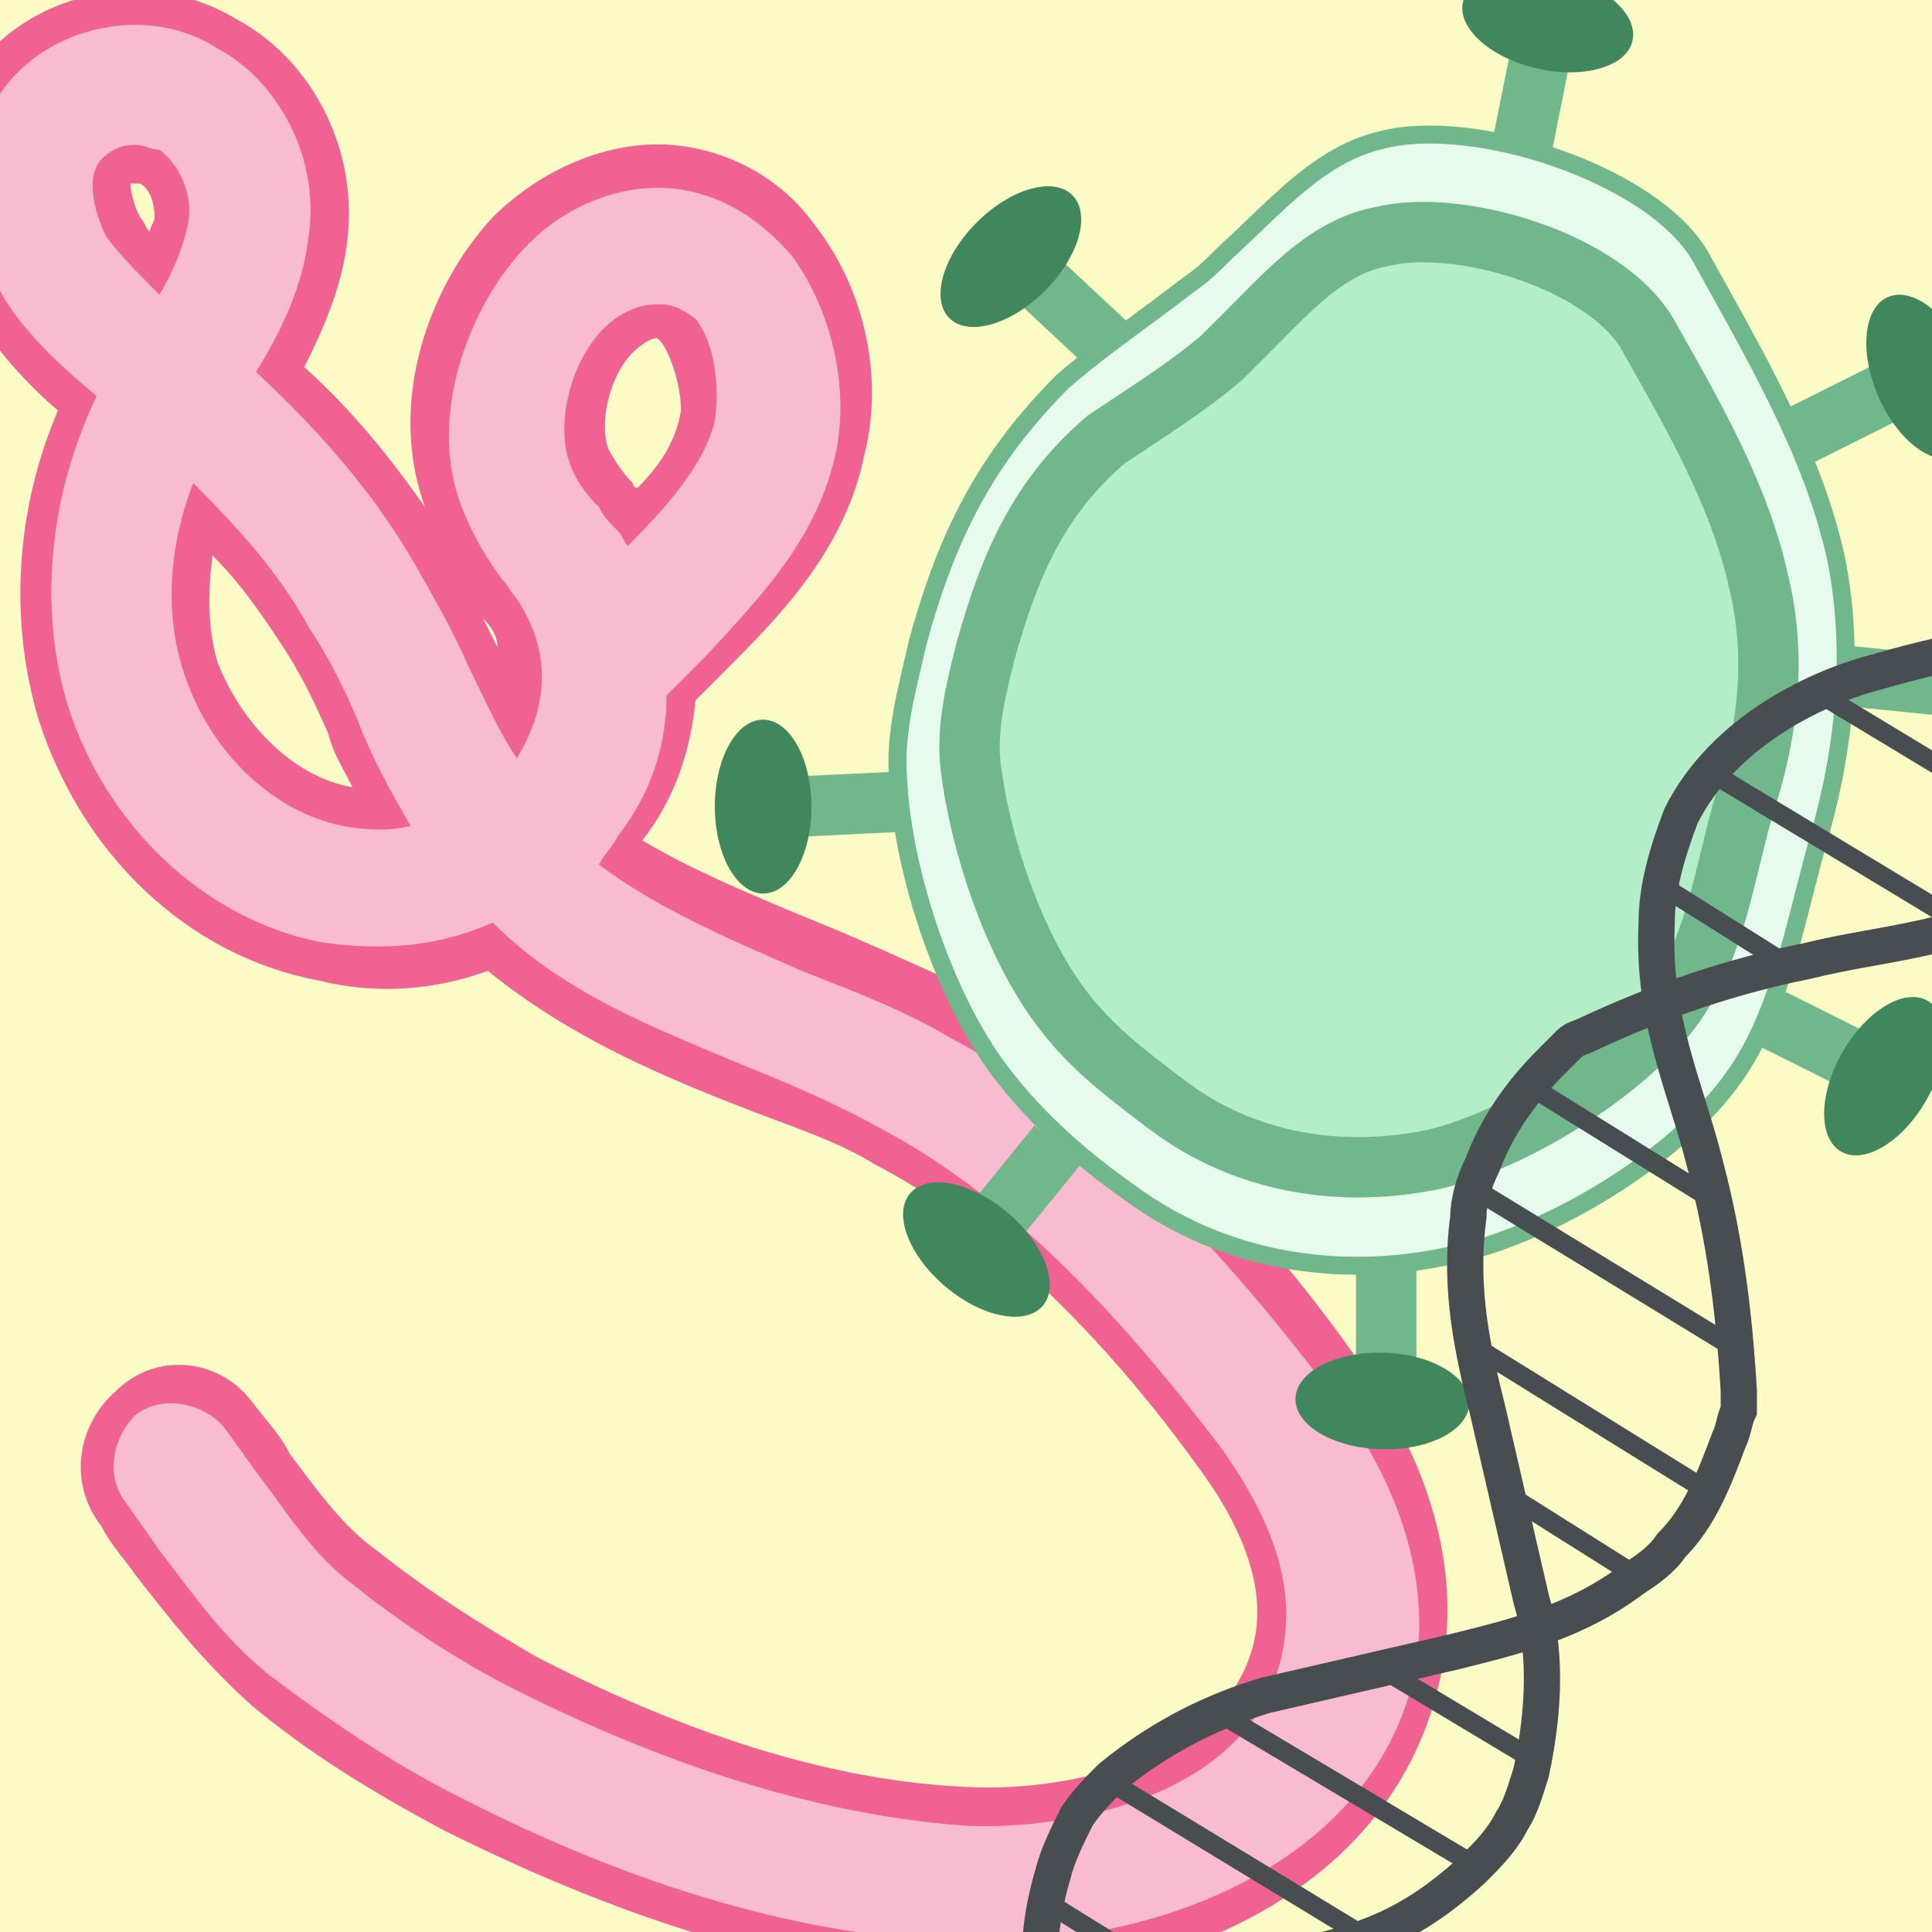
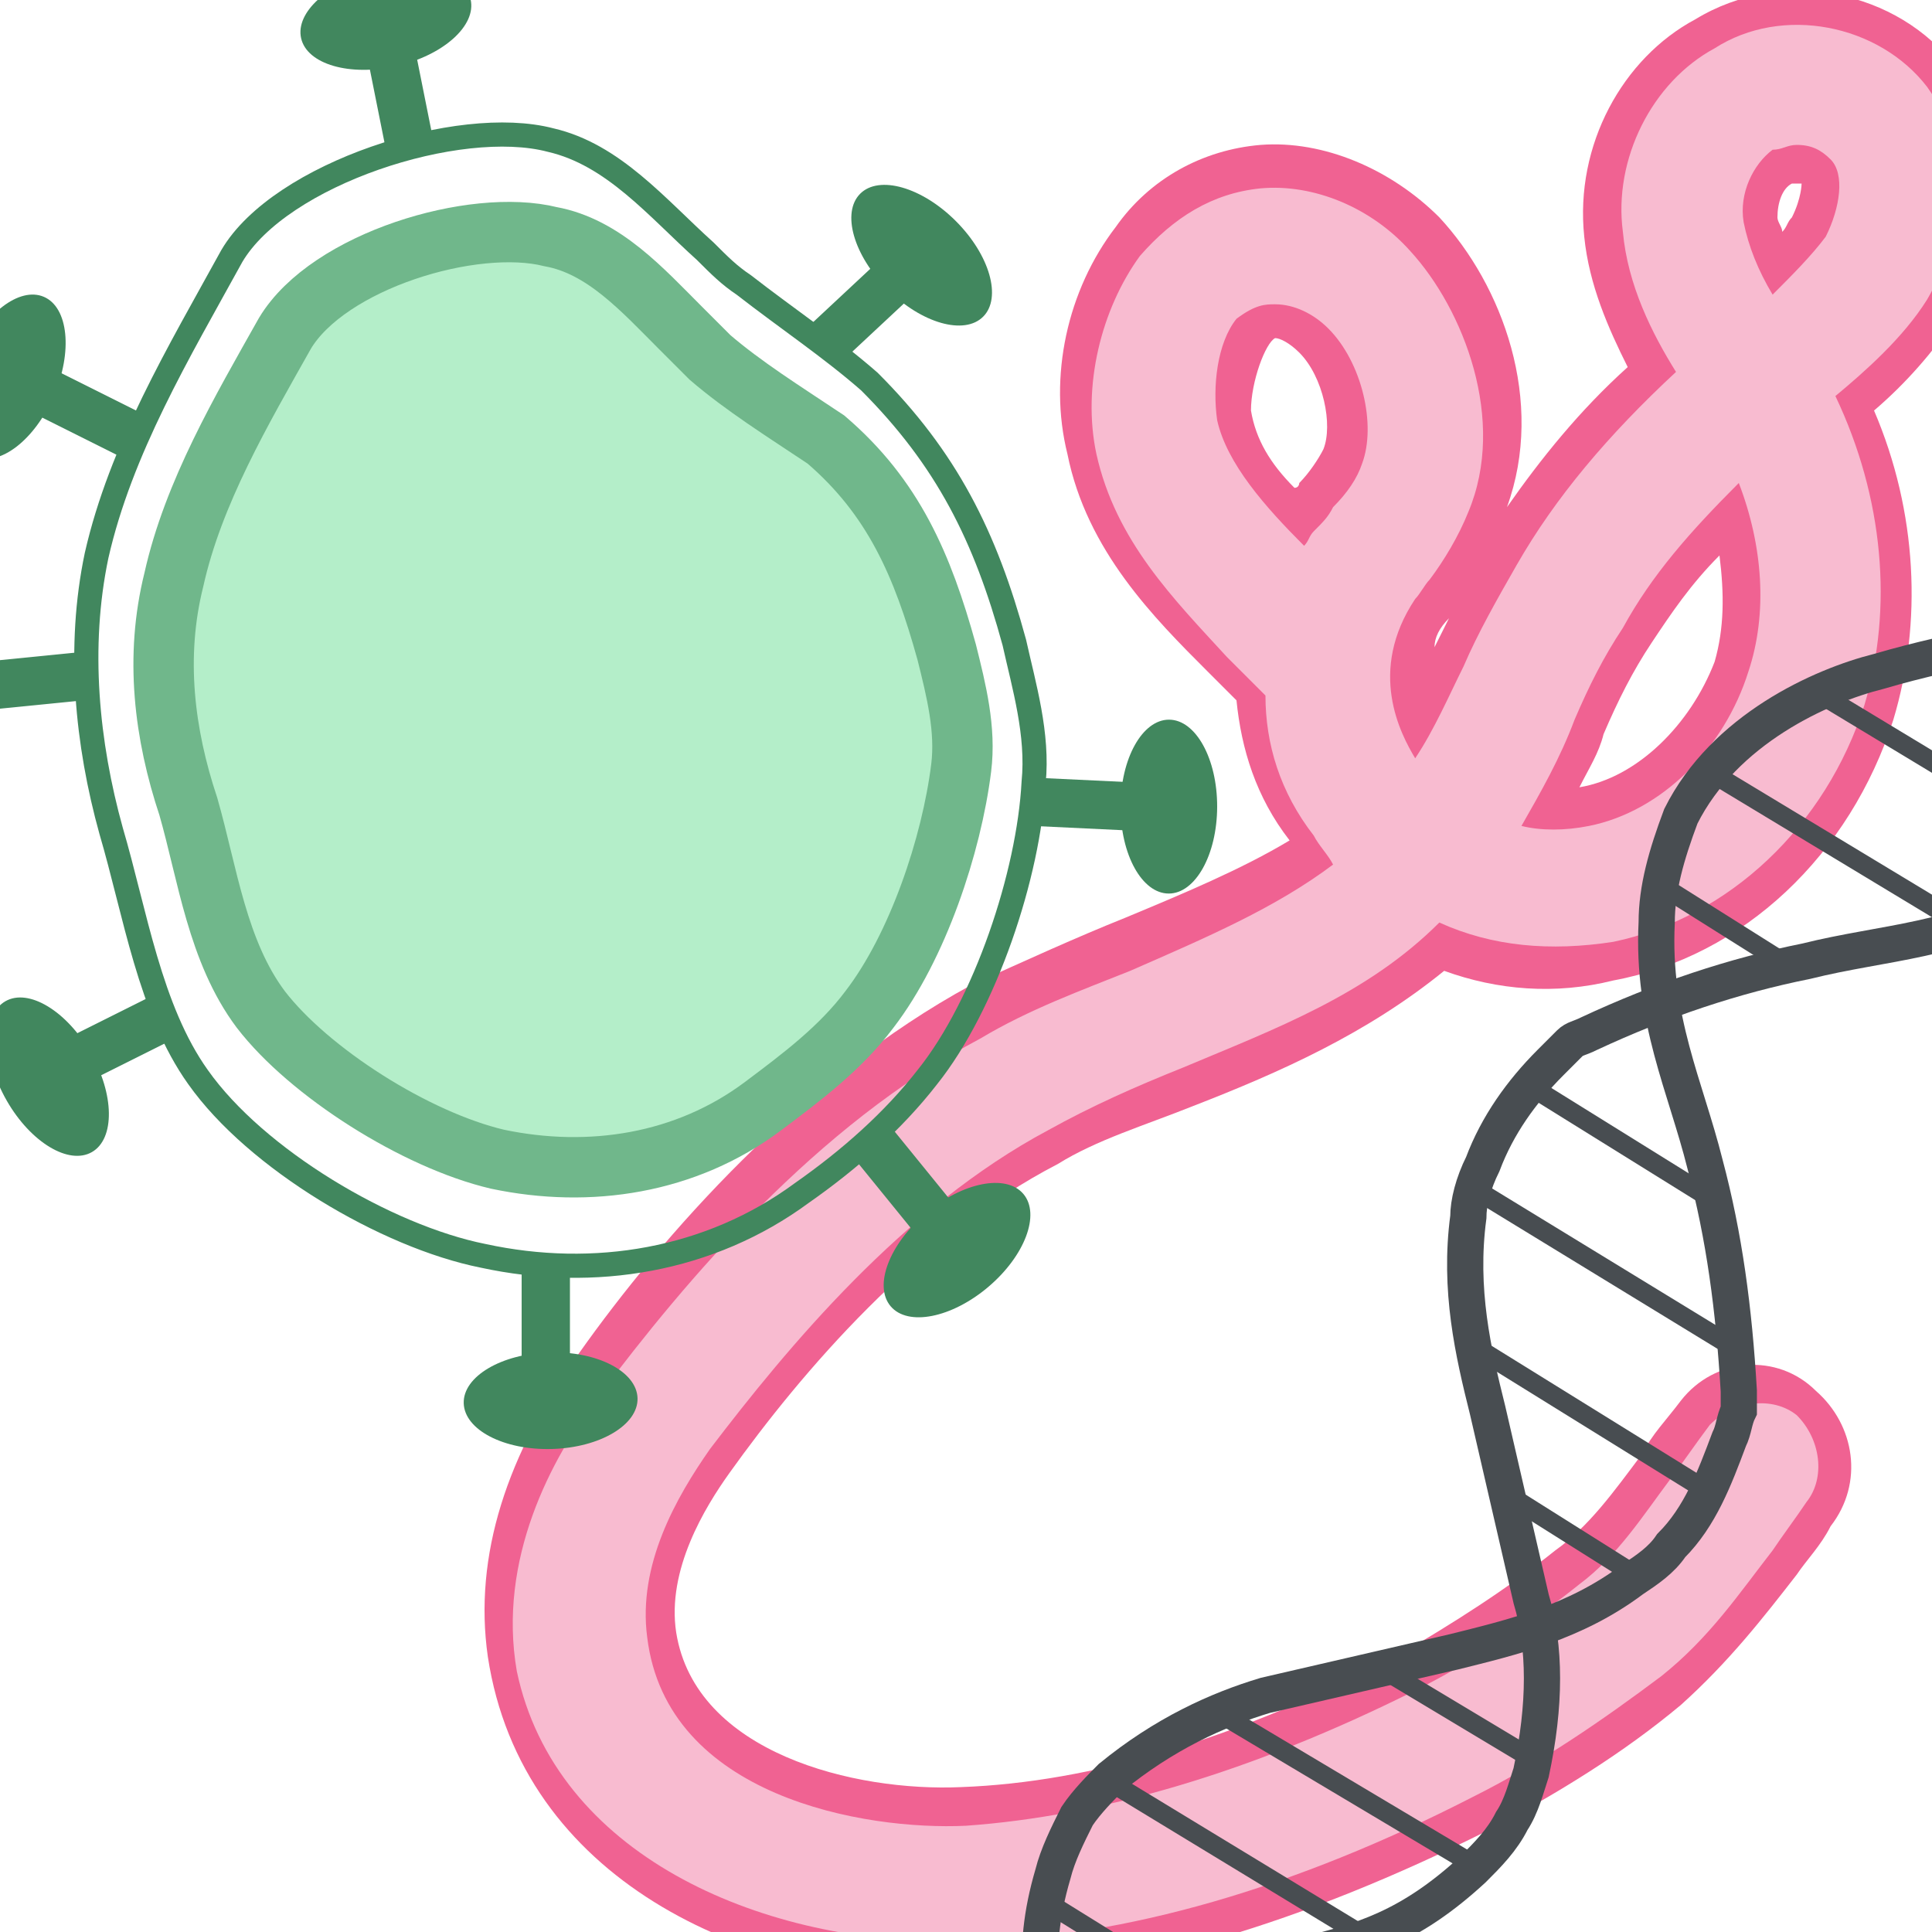
- <svg xmlns="http://www.w3.org/2000/svg" xmlns:xlink="http://www.w3.org/1999/xlink" version="1.1" x="0px" y="0px" viewBox="0 0 40 40" style="enable-background:new 0 0 40 40;" xml:space="preserve">
+ <svg xmlns="http://www.w3.org/2000/svg" xmlns:xlink="http://www.w3.org/1999/xlink" version="1.1" id="Layer_1" x="0px" y="0px" viewBox="0 0 40 40" style="enable-background:new 0 0 40 40;" xml:space="preserve">
  <style type="text/css">
- 	.st0{fill:#FBFCC5;}
- 	.st1{clip-path:url(#SVGID_2_);fill:#F06292;}
- 	.st2{clip-path:url(#SVGID_2_);fill:#F8BBD0;}
- 	.st3{clip-path:url(#SVGID_4_);}
- 	.st4{fill:none;stroke:#70B78B;stroke-width:1.25;stroke-miterlimit:10;}
- 	.st5{fill:#41875E;}
- 	.st6{fill:#E7FAEE;stroke:#70B78B;stroke-width:0.372;stroke-miterlimit:10;}
- 	.st7{fill:#B4EEC9;stroke:#70B78B;stroke-width:1.25;stroke-miterlimit:10;}
- 	.st8{clip-path:url(#SVGID_6_);}
- 	.st9{fill:none;stroke:#484D51;stroke-width:0.75;stroke-miterlimit:10;}
- 	.st10{fill:none;stroke:#484D51;stroke-width:0.4;stroke-miterlimit:10;}
+ 	.st0{clip-path:url(#ebola_rect_mask);fill:#F06292;}
+ 	.st1{clip-path:url(#SVGID_4_);fill:#F8BBD0;}
+ 	.st2{clip-path:url(#lassa_rect_mask);}
+ 	.st3{fill:none;stroke:#41875E;stroke-miterlimit:10;}
+ 	.st4{fill:#41875E;}
+ 	.st5{fill:none;stroke:#41875E;stroke-width:0.5;stroke-miterlimit:10;}
+ 	.st6{fill:#B4EEC9;stroke:#70B78B;stroke-width:1.25;stroke-miterlimit:10;}
+ 	.st7{clip-path:url(#dna_rect_mask);}
+ 	.st8{fill:none;stroke:#484D51;stroke-width:0.75;stroke-miterlimit:10;}
+ 	.st9{fill:none;stroke:#484D51;stroke-width:0.4;stroke-miterlimit:10;}
</style>
-   <g id="Layer_4">
-     <rect class="st0" width="40" height="40" />
-   </g>
  <g id="ebola">
    <g>
-       <defs>
-         <rect id="SVGID_1_" width="40" height="40" />
-       </defs>
-       <clipPath id="SVGID_2_">
-         <use xlink:href="#SVGID_1_" style="overflow:visible;" />
-       </clipPath>
-       <path class="st1" d="M20.4,41c-0.2,0-0.3,0-0.5,0c-3.3-0.1-6.9-1.2-10.7-3.1c-1.5-0.8-2.8-1.6-4-2.6c-1-0.9-1.7-1.8-2.4-2.7    c-0.2-0.3-0.5-0.6-0.7-1c-0.7-0.9-0.5-2.1,0.3-2.8C3.2,28,4.5,28.1,5.2,29c0.3,0.4,0.6,0.7,0.8,1.1c0.6,0.8,1.1,1.5,1.8,2    c1,0.8,2.1,1.5,3.3,2.2c3.3,1.7,6.3,2.6,9,2.7c2.2,0.1,5.5-0.7,5.9-3.2c0.2-1.3-0.6-2.6-1.1-3.3c-1.5-2.1-3.9-4.9-6.8-6.4    c-0.8-0.5-1.8-0.8-2.8-1.2c-1.8-0.7-3.6-1.5-5.2-2.8c-1.1,0.4-2.3,0.5-3.5,0.2c-2.7-0.5-4.9-2.6-5.8-5.4c-0.6-2-0.5-4.3,0.4-6.4    C0.5,7.9,0,7.3-0.5,6.6c-1-1.7-1-3.8,0-5.2c1.2-1.6,3.6-2.1,5.4-1C6.4,1.2,7.4,3,7.2,4.9c-0.1,1-0.5,1.9-0.9,2.7    c1,0.9,1.8,1.9,2.5,2.9C8,8.3,8.9,5.9,10.2,4.5c1-1,2.4-1.6,3.7-1.5c1.2,0.1,2.3,0.7,3,1.7c1,1.3,1.4,3.1,1,4.7    c-0.4,2-1.8,3.4-2.9,4.5c-0.2,0.2-0.4,0.4-0.6,0.6c0,0,0,0,0,0c-0.1,1-0.4,2-1.1,2.9c1,0.6,2.2,1.1,3.4,1.6c1,0.4,2.1,0.9,3.2,1.4    c3.5,1.9,6.4,5.2,8.1,7.6c1.5,2.1,2.2,4.2,1.9,6.3C29.2,38.9,24.6,41,20.4,41z M4.4,11.5c-0.1,0.8-0.1,1.5,0.1,2.2    C5,15,6.1,16.1,7.3,16.3c-0.2-0.4-0.4-0.7-0.5-1.1c-0.3-0.7-0.6-1.3-1-1.9C5.4,12.7,5,12.1,4.4,11.5z M10,12.8    c0.1,0.2,0.2,0.4,0.3,0.6C10.3,13.2,10.2,13,10,12.8C10,12.8,10,12.8,10,12.8z M13.6,7c-0.1,0-0.3,0.1-0.5,0.3    c-0.5,0.5-0.7,1.5-0.5,2c0.1,0.2,0.3,0.5,0.5,0.7c0,0,0,0.1,0.1,0.1c0.5-0.5,0.8-1,0.9-1.6C14.1,7.9,13.8,7.1,13.6,7    C13.6,7,13.6,7,13.6,7z M2.8,3.8c0,0-0.1,0-0.1,0c0,0,0,0.3,0.2,0.7C3,4.6,3,4.7,3.1,4.8c0-0.1,0.1-0.2,0.1-0.3    c0-0.3-0.1-0.6-0.3-0.7C2.9,3.8,2.8,3.8,2.8,3.8z" />
-       <path class="st2" d="M20.4,40.2c-0.2,0-0.3,0-0.5,0c-3.2-0.1-6.7-1.1-10.4-3c-1.4-0.7-2.7-1.6-3.9-2.5c-1-0.8-1.6-1.7-2.3-2.6    c-0.2-0.3-0.5-0.7-0.7-1c-0.4-0.5-0.3-1.3,0.2-1.8c0.5-0.4,1.3-0.3,1.8,0.2c0.3,0.4,0.5,0.7,0.8,1.1c0.6,0.8,1.1,1.6,1.9,2.2    c1,0.8,2.2,1.6,3.4,2.2c3.4,1.7,6.5,2.6,9.3,2.8c2.1,0.1,6.2-0.6,6.6-3.9c0.2-1.5-0.6-2.9-1.3-3.9c-1.6-2.1-4-5-7-6.6    c-0.9-0.5-1.8-0.9-2.8-1.3c-1.9-0.8-3.8-1.5-5.3-3c-1.1,0.5-2.3,0.6-3.6,0.4c-2.4-0.5-4.4-2.4-5.2-4.9c-0.6-2-0.4-4.3,0.6-6.4    C1.4,7.7,0.6,7,0.1,6.2c-0.7-1.2-1-3,0-4.4c1-1.3,3-1.7,4.4-0.8c1.3,0.7,2.1,2.3,1.9,3.8C6.3,5.9,5.8,6.9,5.3,7.7    c1.4,1.3,2.5,2.6,3.3,4c0.4,0.7,0.8,1.4,1.1,2.1c0.3,0.6,0.6,1.3,1,1.9c0,0,0,0,0,0c0.3-0.5,1-1.8,0-3.3c-0.1-0.1-0.2-0.3-0.3-0.4    c-0.3-0.4-0.6-0.9-0.8-1.4c-0.8-1.9,0.1-4.2,1.2-5.4c0.8-0.9,2-1.4,3.1-1.3c1,0.1,1.8,0.6,2.5,1.4c0.8,1.1,1.2,2.7,0.9,4.1    c-0.4,1.8-1.6,3-2.7,4.2c-0.2,0.2-0.4,0.4-0.6,0.6c-0.1,0.1-0.1,0.1-0.2,0.2c0,1-0.3,2-1,2.9c-0.1,0.2-0.3,0.4-0.4,0.6    c1.2,0.9,2.6,1.5,4.2,2.2c1,0.4,2.1,0.8,3.1,1.4c3.4,1.8,6.1,5,7.9,7.4c1,1.3,2.1,3.4,1.7,5.7C28.5,38.4,24.3,40.2,20.4,40.2z     M4,10c-0.5,1.3-0.6,2.7-0.2,3.9c0.5,1.6,1.8,2.9,3.3,3.2c0.5,0.1,1,0.1,1.4,0c-0.4-0.7-0.8-1.4-1.1-2.2c-0.3-0.7-0.6-1.3-1-1.9    C5.8,11.9,5,11,4,10z M13.6,6.3c-0.4,0-0.8,0.2-1.1,0.5c-0.7,0.7-1,2-0.7,2.8c0.1,0.3,0.3,0.6,0.6,0.9c0.1,0.2,0.2,0.3,0.4,0.5    c0.1,0.1,0.1,0.2,0.2,0.3c0.8-0.8,1.6-1.7,1.8-2.6c0.1-0.7,0-1.6-0.4-2.1C14,6.3,13.8,6.3,13.6,6.3C13.6,6.3,13.6,6.3,13.6,6.3z     M2.8,3C2.5,3,2.3,3.1,2.1,3.3c-0.3,0.3-0.2,1,0.1,1.6c0.3,0.4,0.7,0.8,1.1,1.2c0.3-0.5,0.5-1,0.6-1.5C4,4,3.7,3.4,3.3,3.1    C3.1,3.1,3,3,2.8,3z" />
+       <g>
+         <defs>
+           <rect id="ebola_rect" x="0" y="0" width="40" height="40" />
+         </defs>
+         <clipPath id="ebola_rect_mask">
+           <use xlink:href="#ebola_rect" style="overflow:visible;" />
+         </clipPath>
+         <path class="st0" d="M10.1,34.3c-0.3-2.1,0.4-4.2,1.9-6.3c1.7-2.4,4.6-5.7,8.1-7.6c1.1-0.5,2.2-1,3.2-1.4c1.2-0.5,2.4-1,3.4-1.6     c-0.7-0.9-1-1.9-1.1-2.9l0,0c-0.2-0.2-0.4-0.4-0.6-0.6c-1.1-1.1-2.5-2.5-2.9-4.5c-0.4-1.6,0-3.4,1-4.7c0.7-1,1.8-1.6,3-1.7     c1.3-0.1,2.7,0.5,3.7,1.5c1.3,1.4,2.2,3.8,1.4,6c0.7-1,1.5-2,2.5-2.9c-0.4-0.8-0.8-1.7-0.9-2.7c-0.2-1.9,0.8-3.7,2.3-4.5     c1.8-1.1,4.2-0.6,5.4,1c1,1.4,1,3.5,0,5.2c-0.5,0.7-1,1.3-1.7,1.9c0.9,2.1,1,4.4,0.4,6.4c-0.9,2.8-3.1,4.9-5.8,5.4     c-1.2,0.3-2.4,0.2-3.5-0.2c-1.6,1.3-3.4,2.1-5.2,2.8c-1,0.4-2,0.7-2.8,1.2c-2.9,1.5-5.3,4.3-6.8,6.4c-0.5,0.7-1.3,2-1.1,3.3     c0.4,2.5,3.7,3.3,5.9,3.2c2.7-0.1,5.7-1,9-2.7c1.2-0.7,2.3-1.4,3.3-2.2c0.7-0.5,1.2-1.2,1.8-2c0.2-0.4,0.5-0.7,0.8-1.1     c0.7-0.9,2-1,2.8-0.2c0.8,0.7,1,1.9,0.3,2.8c-0.2,0.4-0.5,0.7-0.7,1c-0.7,0.9-1.4,1.8-2.4,2.7c-1.2,1-2.5,1.8-4,2.6     c-3.8,1.9-7.4,3-10.7,3.1c-0.2,0-0.3,0-0.5,0C15.4,41,10.8,38.9,10.1,34.3z M34.2,13.3c-0.4,0.6-0.7,1.2-1,1.9     c-0.1,0.4-0.3,0.7-0.5,1.1c1.2-0.2,2.3-1.3,2.8-2.6c0.2-0.7,0.2-1.4,0.1-2.2C35,12.1,34.6,12.7,34.2,13.3z M30,12.8     c-0.2,0.2-0.3,0.4-0.3,0.6C29.8,13.2,29.9,13,30,12.8L30,12.8z M26.4,7c-0.2,0.1-0.5,0.9-0.5,1.5c0.1,0.6,0.4,1.1,0.9,1.6     c0.1,0,0.1-0.1,0.1-0.1c0.2-0.2,0.4-0.5,0.5-0.7c0.2-0.5,0-1.5-0.5-2C26.7,7.1,26.5,7,26.4,7L26.4,7z M37.1,3.8     c-0.2,0.1-0.3,0.4-0.3,0.7c0,0.1,0.1,0.2,0.1,0.3C37,4.7,37,4.6,37.1,4.5c0.2-0.4,0.2-0.7,0.2-0.7h-0.1     C37.2,3.8,37.1,3.8,37.1,3.8z" />
+       </g>
+       <g>
+         <defs>
+           <rect id="SVGID_3_" x="0" y="0" width="40" height="40" />
+         </defs>
+         <clipPath id="SVGID_4_">
+           <use xlink:href="#SVGID_3_" style="overflow:visible;" />
+         </clipPath>
+         <path class="st1" d="M10.7,34.6c-0.4-2.3,0.7-4.4,1.7-5.7c1.8-2.4,4.5-5.6,7.9-7.4c1-0.6,2.1-1,3.1-1.4c1.6-0.7,3-1.3,4.2-2.2     c-0.1-0.2-0.3-0.4-0.4-0.6c-0.7-0.9-1-1.9-1-2.9c-0.1-0.1-0.1-0.1-0.2-0.2c-0.2-0.2-0.4-0.4-0.6-0.6c-1.1-1.2-2.3-2.4-2.7-4.2     c-0.3-1.4,0.1-3,0.9-4.1c0.7-0.8,1.5-1.3,2.5-1.4c1.1-0.1,2.3,0.4,3.1,1.3c1.1,1.2,2,3.5,1.2,5.4c-0.2,0.5-0.5,1-0.8,1.4     c-0.1,0.1-0.2,0.3-0.3,0.4c-1,1.5-0.3,2.8,0,3.3l0,0c0.4-0.6,0.7-1.3,1-1.9c0.3-0.7,0.7-1.4,1.1-2.1c0.8-1.4,1.9-2.7,3.3-4     c-0.5-0.8-1-1.8-1.1-2.9c-0.2-1.5,0.6-3.1,1.9-3.8c1.4-0.9,3.4-0.5,4.4,0.8c1,1.4,0.7,3.2,0,4.4c-0.5,0.8-1.3,1.5-1.9,2     c1,2.1,1.2,4.4,0.6,6.4c-0.8,2.5-2.8,4.4-5.2,4.9c-1.3,0.2-2.5,0.1-3.6-0.4c-1.5,1.5-3.4,2.2-5.3,3c-1,0.4-1.9,0.8-2.8,1.3     c-3,1.6-5.4,4.5-7,6.6c-0.7,1-1.5,2.4-1.3,3.9c0.4,3.3,4.5,4,6.6,3.9c2.8-0.2,5.9-1.1,9.3-2.8c1.2-0.6,2.4-1.4,3.4-2.2     c0.8-0.6,1.3-1.4,1.9-2.2c0.3-0.4,0.5-0.7,0.8-1.1c0.5-0.5,1.3-0.6,1.8-0.2c0.5,0.5,0.6,1.3,0.2,1.8c-0.2,0.3-0.5,0.7-0.7,1     c-0.7,0.9-1.3,1.8-2.3,2.6c-1.2,0.9-2.5,1.8-3.9,2.5c-3.7,1.9-7.2,2.9-10.4,3c-0.2,0-0.3,0-0.5,0C15.7,40.2,11.5,38.4,10.7,34.6z      M33.6,13c-0.4,0.6-0.7,1.2-1,1.9c-0.3,0.8-0.7,1.5-1.1,2.2c0.4,0.1,0.9,0.1,1.4,0c1.5-0.3,2.8-1.6,3.3-3.2     c0.4-1.2,0.3-2.6-0.2-3.9C35,11,34.2,11.9,33.6,13z M26.4,6.3c-0.2,0-0.4,0-0.8,0.3c-0.4,0.5-0.5,1.4-0.4,2.1     c0.2,0.9,1,1.8,1.8,2.6c0.1-0.1,0.1-0.2,0.2-0.3c0.2-0.2,0.3-0.3,0.4-0.5c0.3-0.3,0.5-0.6,0.6-0.9c0.3-0.8,0-2.1-0.7-2.8     C27.2,6.5,26.8,6.3,26.4,6.3L26.4,6.3z M36.7,3.1C36.3,3.4,36,4,36.1,4.6c0.1,0.5,0.3,1,0.6,1.5c0.4-0.4,0.8-0.8,1.1-1.2     c0.3-0.6,0.4-1.3,0.1-1.6C37.7,3.1,37.5,3,37.2,3C37,3,36.9,3.1,36.7,3.1z" />
+       </g>
    </g>
  </g>
  <g id="LSV">
    <g>
-       <defs>
-         <rect id="SVGID_3_" width="40" height="40" />
-       </defs>
-       <clipPath id="SVGID_4_">
-         <use xlink:href="#SVGID_3_" style="overflow:visible;" />
-       </clipPath>
-       <g class="st3">
-         <line class="st4" x1="23" y1="7.2" x2="21.5" y2="5.8" />
-         <ellipse transform="matrix(0.7071 -0.7071 0.7071 0.7071 2.4026 16.3441)" class="st5" cx="20.9" cy="5.3" rx="1.8" ry="1" />
-         <line class="st4" x1="31.5" y1="3.1" x2="31.9" y2="1.1" />
-         <ellipse transform="matrix(0.2234 -0.9747 0.9747 0.2234 24.5059 31.5439)" class="st5" cx="32" cy="0.4" rx="1" ry="1.8" />
-         <line class="st4" x1="38.3" y1="14" x2="40.3" y2="14.2" />
-         <ellipse transform="matrix(0.1221 -0.9925 0.9925 0.1221 21.9055 53.2803)" class="st5" cx="41.1" cy="14.3" rx="1.8" ry="1" />
-         <line class="st4" x1="18.6" y1="16.6" x2="16.5" y2="16.7" />
-         <ellipse transform="matrix(1 -2.003287e-03 2.003287e-03 1 -3.344246e-02 3.166639e-02)" class="st5" cx="15.8" cy="16.7" rx="1" ry="1.8" />
-         <line class="st4" x1="36.5" y1="21" x2="38.3" y2="21.9" />
-         <ellipse transform="matrix(0.4973 -0.8676 0.8676 0.4973 0.2717 45.0281)" class="st5" cx="39" cy="22.3" rx="1.8" ry="1" />
-         <line class="st4" x1="28.7" y1="26.3" x2="28.7" y2="28.3" />
-         <ellipse transform="matrix(2.933202e-02 -0.9996 0.9996 2.933202e-02 -1.2092 56.8433)" class="st5" cx="28.7" cy="29" rx="1" ry="1.8" />
-         <line class="st4" x1="21.9" y1="23.7" x2="20.6" y2="25.3" />
-         <ellipse transform="matrix(0.646 -0.7633 0.7633 0.646 -12.6021 24.558)" class="st5" cx="20.2" cy="25.9" rx="1" ry="1.8" />
-         <line class="st4" x1="37.3" y1="9" x2="39.1" y2="8.1" />
-         <ellipse transform="matrix(0.9184 -0.3956 0.3956 0.9184 0.1642 16.3832)" class="st5" cx="39.8" cy="7.8" rx="1" ry="1.8" />
-         <path class="st6" d="M24.6,5.9c0.3-0.2,0.5-0.4,0.8-0.7c1-0.9,1.9-2,3.2-2.3c1.9-0.5,5.6,0.7,6.6,2.4c1.1,2,2.3,4,2.8,6.2     c0.4,1.9,0.2,3.9-0.3,5.7c-0.5,1.7-0.8,3.7-1.8,5.1C34.7,24,32,25.6,30,26c-2.3,0.5-4.7,0.1-6.6-1.3c-1-0.7-1.9-1.5-2.6-2.4     c-1.2-1.5-2.1-4.2-2.2-6.1c-0.1-1,0.2-2,0.4-2.9c0.6-2.2,1.4-3.8,3-5.4C22.8,7.2,23.7,6.6,24.6,5.9z" />
-         <path class="st7" d="M25.3,7.4c0.2-0.2,0.4-0.4,0.6-0.6c0.8-0.8,1.6-1.7,2.7-1.9c1.6-0.4,4.6,0.5,5.5,2C35,8.5,36,10.2,36.4,12     c0.4,1.6,0.2,3.2-0.3,4.7c-0.4,1.4-0.6,3-1.5,4.2c-1,1.3-3.2,2.7-4.9,3.1c-1.9,0.4-3.9,0.1-5.5-1.1c-0.8-0.6-1.6-1.2-2.2-2     c-1-1.3-1.7-3.4-1.9-5c-0.1-0.8,0.1-1.6,0.3-2.4c0.5-1.8,1.1-3.2,2.5-4.4C23.8,8.5,24.6,8,25.3,7.4z" />
+       <g>
+         <defs>
+           <rect id="lassa_rect" x="0" y="0" width="40" height="40" />
+         </defs>
+         <clipPath id="lassa_rect_mask">
+           <use xlink:href="#lassa_rect" style="overflow:visible;" />
+         </clipPath>
+         <g class="st2">
+           <line class="st3" x1="18.5" y1="5.8" x2="17" y2="7.2" />
+           <ellipse transform="matrix(0.7071 -0.7071 0.7071 0.7071 1.8288 15.0417)" class="st4" cx="19.1" cy="5.3" rx="1" ry="1.8" />
+           <line class="st3" x1="8.1" y1="1.1" x2="8.5" y2="3.1" />
+           <ellipse transform="matrix(0.9747 -0.2234 0.2234 0.9747 0.1021 1.7885)" class="st4" cx="8" cy="0.4" rx="1.8" ry="1" />
+           <line class="st3" x1="-0.3" y1="14.2" x2="1.7" y2="14" />
+           <ellipse transform="matrix(0.9925 -0.1221 0.1221 0.9925 -1.7464 -2.982475e-02)" class="st4" cx="-1.1" cy="14.2" rx="1" ry="1.8" />
+           <line class="st3" x1="23.5" y1="16.7" x2="21.4" y2="16.6" />
+           <ellipse transform="matrix(2.003177e-03 -1 1 2.003177e-03 7.4515 40.8665)" class="st4" cx="24.2" cy="16.7" rx="1.8" ry="1" />
+           <line class="st3" x1="1.7" y1="21.9" x2="3.5" y2="21" />
+           <ellipse transform="matrix(0.8676 -0.4973 0.4973 0.8676 -10.9498 3.4408)" class="st4" cx="1" cy="22.3" rx="1" ry="1.8" />
+           <line class="st3" x1="11.3" y1="28.3" x2="11.3" y2="26.3" />
+           <ellipse transform="matrix(0.9996 -2.933113e-02 2.933113e-02 0.9996 -0.8459 0.3462)" class="st4" cx="11.4" cy="29" rx="1.8" ry="1" />
+           <line class="st3" x1="19.4" y1="25.3" x2="18.1" y2="23.7" />
+           <ellipse transform="matrix(0.7633 -0.646 0.646 0.7633 -12.0307 18.9035)" class="st4" cx="19.8" cy="25.9" rx="1.8" ry="1" />
+           <line class="st3" x1="0.9" y1="8.1" x2="2.7" y2="9" />
+           <ellipse transform="matrix(0.3956 -0.9184 0.9184 0.3956 -7.0458 4.897)" class="st4" cx="0.2" cy="7.8" rx="1.8" ry="1" />
+           <path class="st5" d="M18,7.9c1.6,1.6,2.4,3.2,3,5.4c0.2,0.9,0.5,1.9,0.4,2.9c-0.1,1.9-1,4.6-2.2,6.1c-0.7,0.9-1.6,1.7-2.6,2.4      c-1.9,1.4-4.3,1.8-6.6,1.3c-2-0.4-4.7-2-5.9-3.7c-1-1.4-1.3-3.4-1.8-5.1c-0.5-1.8-0.7-3.8-0.3-5.7c0.5-2.2,1.7-4.2,2.8-6.2      c1-1.7,4.7-2.9,6.6-2.4c1.3,0.3,2.2,1.4,3.2,2.3c0.3,0.3,0.5,0.5,0.8,0.7C16.3,6.6,17.2,7.2,18,7.9z" />
+           <path class="st6" d="M17.1,9.1c1.4,1.2,2,2.6,2.5,4.4c0.2,0.8,0.4,1.6,0.3,2.4c-0.2,1.6-0.9,3.7-1.9,5c-0.6,0.8-1.4,1.4-2.2,2      c-1.6,1.2-3.6,1.5-5.5,1.1c-1.7-0.4-3.9-1.8-4.9-3.1c-0.9-1.2-1.1-2.8-1.5-4.2c-0.5-1.5-0.7-3.1-0.3-4.7C4,10.2,5,8.5,5.9,6.9      c0.9-1.5,3.9-2.4,5.5-2c1.1,0.2,1.9,1.1,2.7,1.9c0.2,0.2,0.4,0.4,0.6,0.6C15.4,8,16.2,8.5,17.1,9.1z" />
+         </g>
      </g>
    </g>
  </g>
  <g id="dna_1_">
    <g>
-       <defs>
-         <rect id="SVGID_5_" width="40" height="40" />
-       </defs>
-       <clipPath id="SVGID_6_">
-         <use xlink:href="#SVGID_5_" style="overflow:visible;" />
-       </clipPath>
-       <g class="st8">
-         <g>
-           <path class="st9" d="M21.9,42.8c-0.3-1.3-0.6-2.3-0.1-4c0.1-0.4,0.3-0.8,0.5-1.2c0.2-0.3,0.5-0.6,0.7-0.8      c1.1-0.9,2.2-1.4,3.2-1.7c1.3-0.3,2.6-0.6,3.9-0.9c1.2-0.3,2.5-0.6,3.7-1.5c0.3-0.2,0.6-0.4,0.8-0.7c0.6-0.6,0.9-1.4,1.2-2.2      c0.1-0.2,0.1-0.4,0.2-0.6c0-0.1,0-0.3,0-0.4c-0.1-1.7-0.3-3.2-0.7-4.7c-0.4-1.6-1.1-3-1-5c0-0.7,0.2-1.4,0.5-2.2      c0.9-1.8,2.9-2.7,4.1-3c1.7-0.5,3.3-0.7,4.9-1.1c0.6-0.2,1.3-0.3,2-0.7s1.5-1.2,2-2c0.3-0.5,0.8-1.5,0.6-2" />
-           <path class="st9" d="M20.8,42.1c2.1-0.7,4-1.1,6.1-1.6c1.3-0.3,2.3-0.6,3.6-1.8c0.3-0.3,0.6-0.6,0.8-1c0.2-0.3,0.3-0.7,0.4-1      c0.3-1.4,0.3-2.6,0-3.6c-0.3-1.3-0.6-2.6-0.9-3.9c-0.3-1.2-0.6-2.5-0.4-4c0-0.3,0.1-0.7,0.3-1.1c0.3-0.8,0.8-1.5,1.4-2.1      c0.1-0.1,0.3-0.3,0.4-0.4c0.1-0.1,0.2-0.1,0.4-0.2c1.5-0.7,3-1.2,4.5-1.5c1.6-0.4,3.1-0.4,4.9-1.4c0.6-0.3,1.2-0.8,1.7-1.5      c1.2-1.6,1-3.8,0.8-5c-0.3-1.7-0.9-3.2-1.3-4.8c-0.4-0.6-0.5-1.3-0.5-2c0-0.8,0.3-1.9,0.9-2.7c0.4-0.5,1-1.4,1.5-1.4" />
+       <g>
+         <defs>
+           <rect id="dna_rect" width="40" height="40" />
+         </defs>
+         <clipPath id="dna_rect_mask">
+           <use xlink:href="#dna_rect" style="overflow:visible;" />
+         </clipPath>
+         <g class="st7">
+           <g>
+             <path class="st8" d="M21.9,42.8c-0.3-1.3-0.6-2.3-0.1-4c0.1-0.4,0.3-0.8,0.5-1.2c0.2-0.3,0.5-0.6,0.7-0.8       c1.1-0.9,2.2-1.4,3.2-1.7c1.3-0.3,2.6-0.6,3.9-0.9c1.2-0.3,2.5-0.6,3.7-1.5c0.3-0.2,0.6-0.4,0.8-0.7c0.6-0.6,0.9-1.4,1.2-2.2       c0.1-0.2,0.1-0.4,0.2-0.6c0-0.1,0-0.3,0-0.4c-0.1-1.7-0.3-3.2-0.7-4.7c-0.4-1.6-1.1-3-1-5c0-0.7,0.2-1.4,0.5-2.2       c0.9-1.8,2.9-2.7,4.1-3c1.7-0.5,3.3-0.7,4.9-1.1c0.6-0.2,1.3-0.3,2-0.7s1.5-1.2,2-2c0.3-0.5,0.8-1.5,0.6-2" />
+             <path class="st8" d="M20.8,42.1c2.1-0.7,4-1.1,6.1-1.6c1.3-0.3,2.3-0.6,3.6-1.8c0.3-0.3,0.6-0.6,0.8-1c0.2-0.3,0.3-0.7,0.4-1       c0.3-1.4,0.3-2.6,0-3.6c-0.3-1.3-0.6-2.6-0.9-3.9c-0.3-1.2-0.6-2.5-0.4-4c0-0.3,0.1-0.7,0.3-1.1c0.3-0.8,0.8-1.5,1.4-2.1       c0.1-0.1,0.3-0.3,0.4-0.4c0.1-0.1,0.2-0.1,0.4-0.2c1.5-0.7,3-1.2,4.5-1.5c1.6-0.4,3.1-0.4,4.9-1.4c0.6-0.3,1.2-0.8,1.7-1.5       c1.2-1.6,1-3.8,0.8-5c-0.3-1.7-0.9-3.2-1.3-4.8c-0.4-0.6-0.5-1.3-0.5-2c0-0.8,0.3-1.9,0.9-2.7c0.4-0.5,1-1.4,1.5-1.4" />
+           </g>
+           <line class="st9" x1="21.7" y1="39.4" x2="24.6" y2="41.2" />
+           <line class="st9" x1="23" y1="36.9" x2="28.1" y2="40" />
+           <line class="st9" x1="25.3" y1="35.5" x2="30.5" y2="38.6" />
+           <line class="st9" x1="28.7" y1="34.6" x2="31.7" y2="36.4" />
+           <line class="st9" x1="31.3" y1="31" x2="34" y2="32.7" />
+           <line class="st9" x1="30.4" y1="27.8" x2="35.4" y2="30.9" />
+           <line class="st9" x1="30.5" y1="24.6" x2="35.9" y2="27.9" />
+           <line class="st9" x1="31.7" y1="22.5" x2="35.4" y2="24.8" />
+           <line class="st9" x1="34.5" y1="18.4" x2="37.2" y2="20.1" />
+           <line class="st9" x1="35.6" y1="16.1" x2="40.9" y2="19.3" />
+           <line class="st9" x1="37.9" y1="14.5" x2="43.2" y2="17.7" />
+           <line class="st9" x1="41.2" y1="13.5" x2="44.5" y2="15.6" />
+           <line class="st9" x1="44.1" y1="10.1" x2="46.7" y2="11.7" />
+           <line class="st9" x1="43.2" y1="6.8" x2="48.2" y2="9.9" />
        </g>
-         <line class="st10" x1="21.7" y1="39.4" x2="24.6" y2="41.2" />
-         <line class="st10" x1="23" y1="36.9" x2="28.1" y2="40" />
-         <line class="st10" x1="25.3" y1="35.5" x2="30.5" y2="38.6" />
-         <line class="st10" x1="28.7" y1="34.6" x2="31.7" y2="36.4" />
-         <line class="st10" x1="31.3" y1="31" x2="34" y2="32.7" />
-         <line class="st10" x1="30.4" y1="27.8" x2="35.4" y2="30.9" />
-         <line class="st10" x1="30.5" y1="24.6" x2="35.9" y2="27.9" />
-         <line class="st10" x1="31.7" y1="22.5" x2="35.4" y2="24.8" />
-         <line class="st10" x1="34.5" y1="18.4" x2="37.2" y2="20.1" />
-         <line class="st10" x1="35.6" y1="16.1" x2="40.9" y2="19.3" />
-         <line class="st10" x1="37.9" y1="14.5" x2="43.2" y2="17.7" />
-         <line class="st10" x1="41.2" y1="13.5" x2="44.5" y2="15.6" />
-         <line class="st10" x1="44.1" y1="10.1" x2="46.7" y2="11.7" />
-         <line class="st10" x1="43.2" y1="6.8" x2="48.2" y2="9.9" />
      </g>
    </g>
  </g>
</svg>
